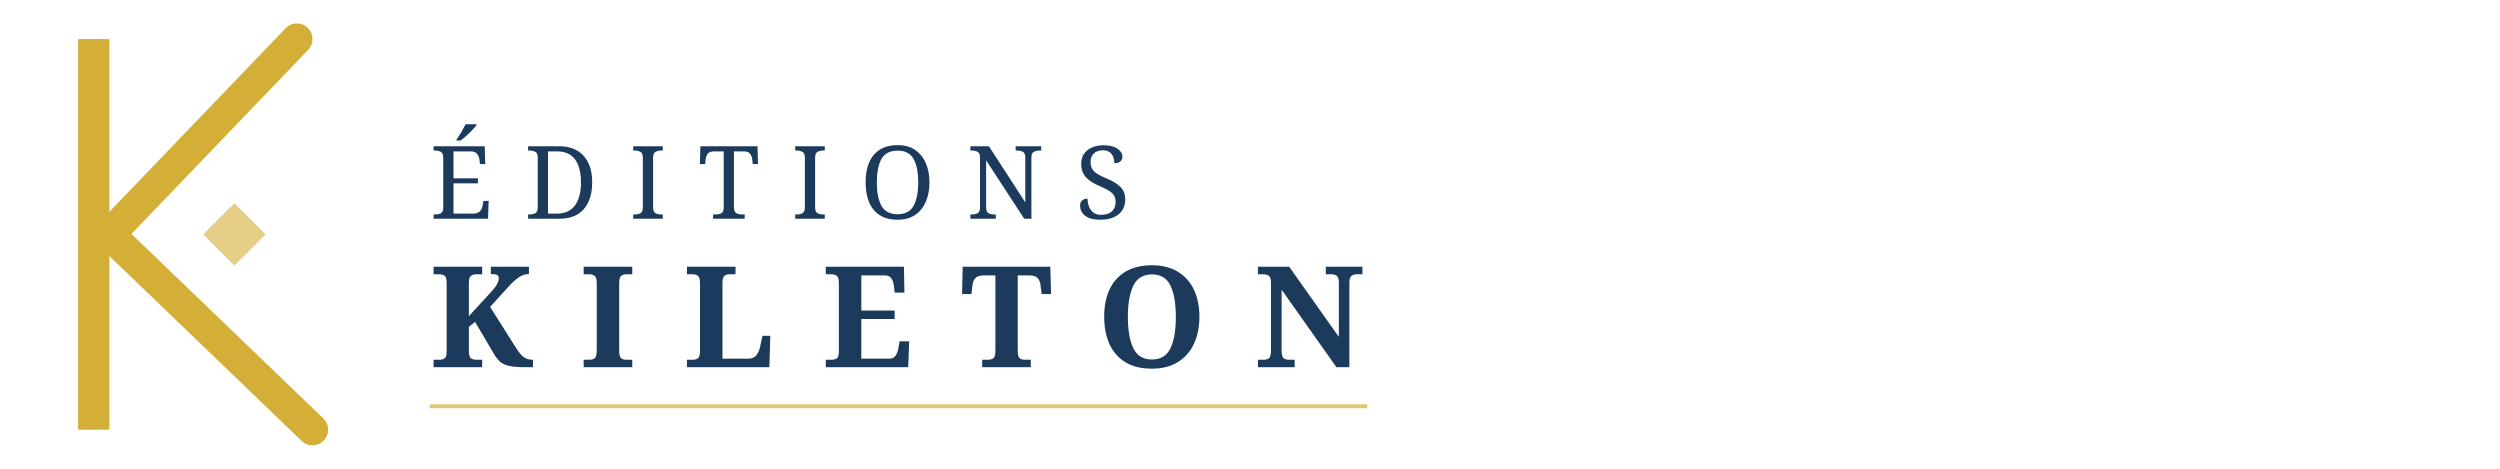
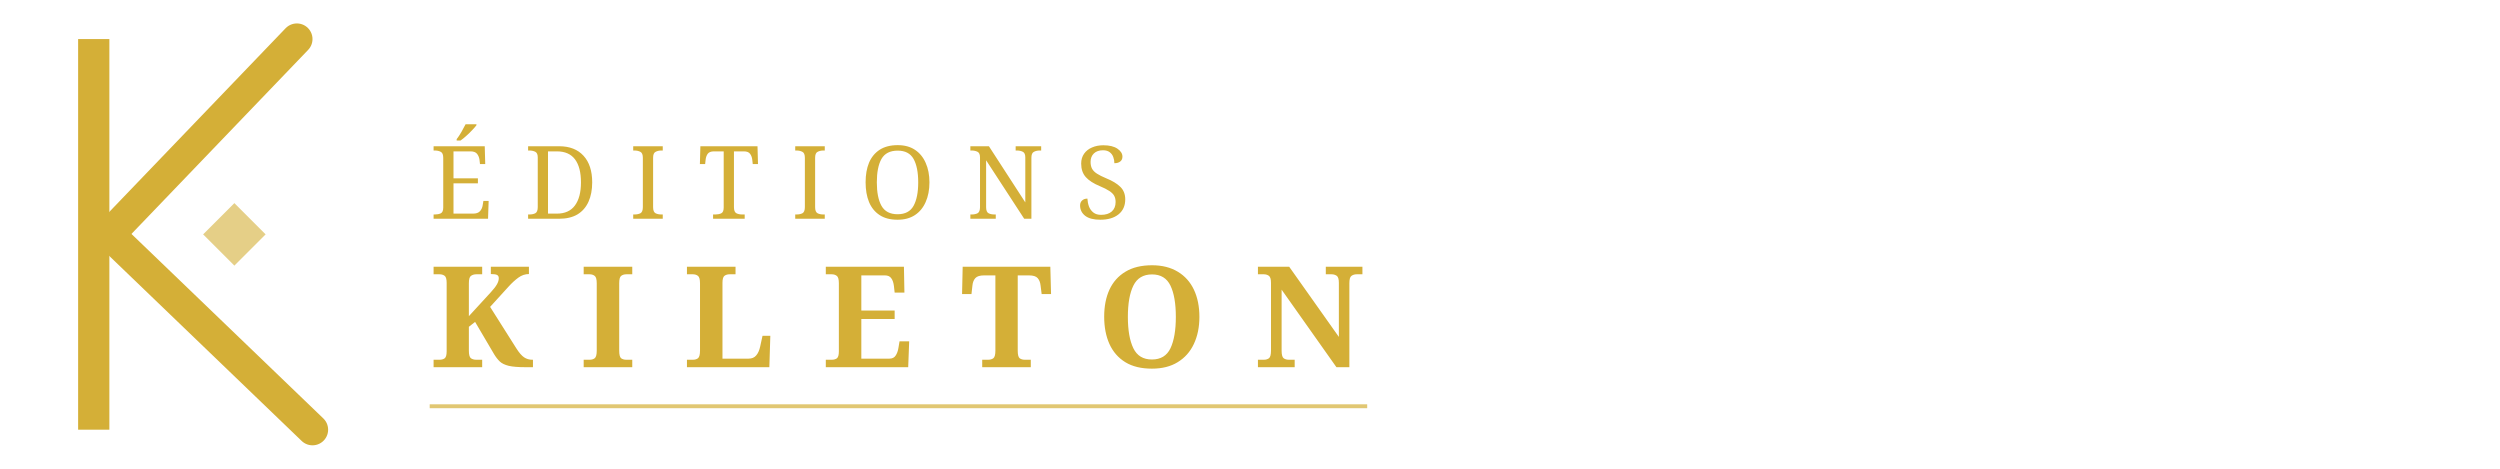
<svg xmlns="http://www.w3.org/2000/svg" viewBox="0 0 320 60" fill="none">
  <g transform="translate(10, 5)">
    <rect x="0" y="0" width="4" height="50" fill="#D4AF37" />
    <line x1="4" y1="25" x2="28" y2="0" stroke="#D4AF37" stroke-width="4" stroke-linecap="round" />
    <line x1="4" y1="25" x2="30" y2="50" stroke="#D4AF37" stroke-width="4" stroke-linecap="round" />
    <polygon points="16,25 20,21 24,25 20,29" fill="#D4AF37" opacity="0.6" />
  </g>
-   <text x="55" y="28" font-family="'Playfair Display', Georgia, serif" font-size="13" letter-spacing="4" fill="#1B3A5C" font-weight="400">ÉDITIONS</text>
-   <text x="55" y="47" font-family="'Playfair Display', Georgia, serif" font-size="18" letter-spacing="6" fill="#1B3A5C" font-weight="700">KILETON</text>
+   <text x="55" y="28" font-family="'Playfair Display', Georgia, serif" font-size="13" letter-spacing="4" fill="#D4AF37" font-weight="400">ÉDITIONS</text>
+   <text x="55" y="47" font-family="'Playfair Display', Georgia, serif" font-size="18" letter-spacing="6" fill="#D4AF37" font-weight="700">KILETON</text>
  <line x1="55" y1="52" x2="175" y2="52" stroke="#D4AF37" stroke-width="0.5" opacity="0.7" />
</svg>
